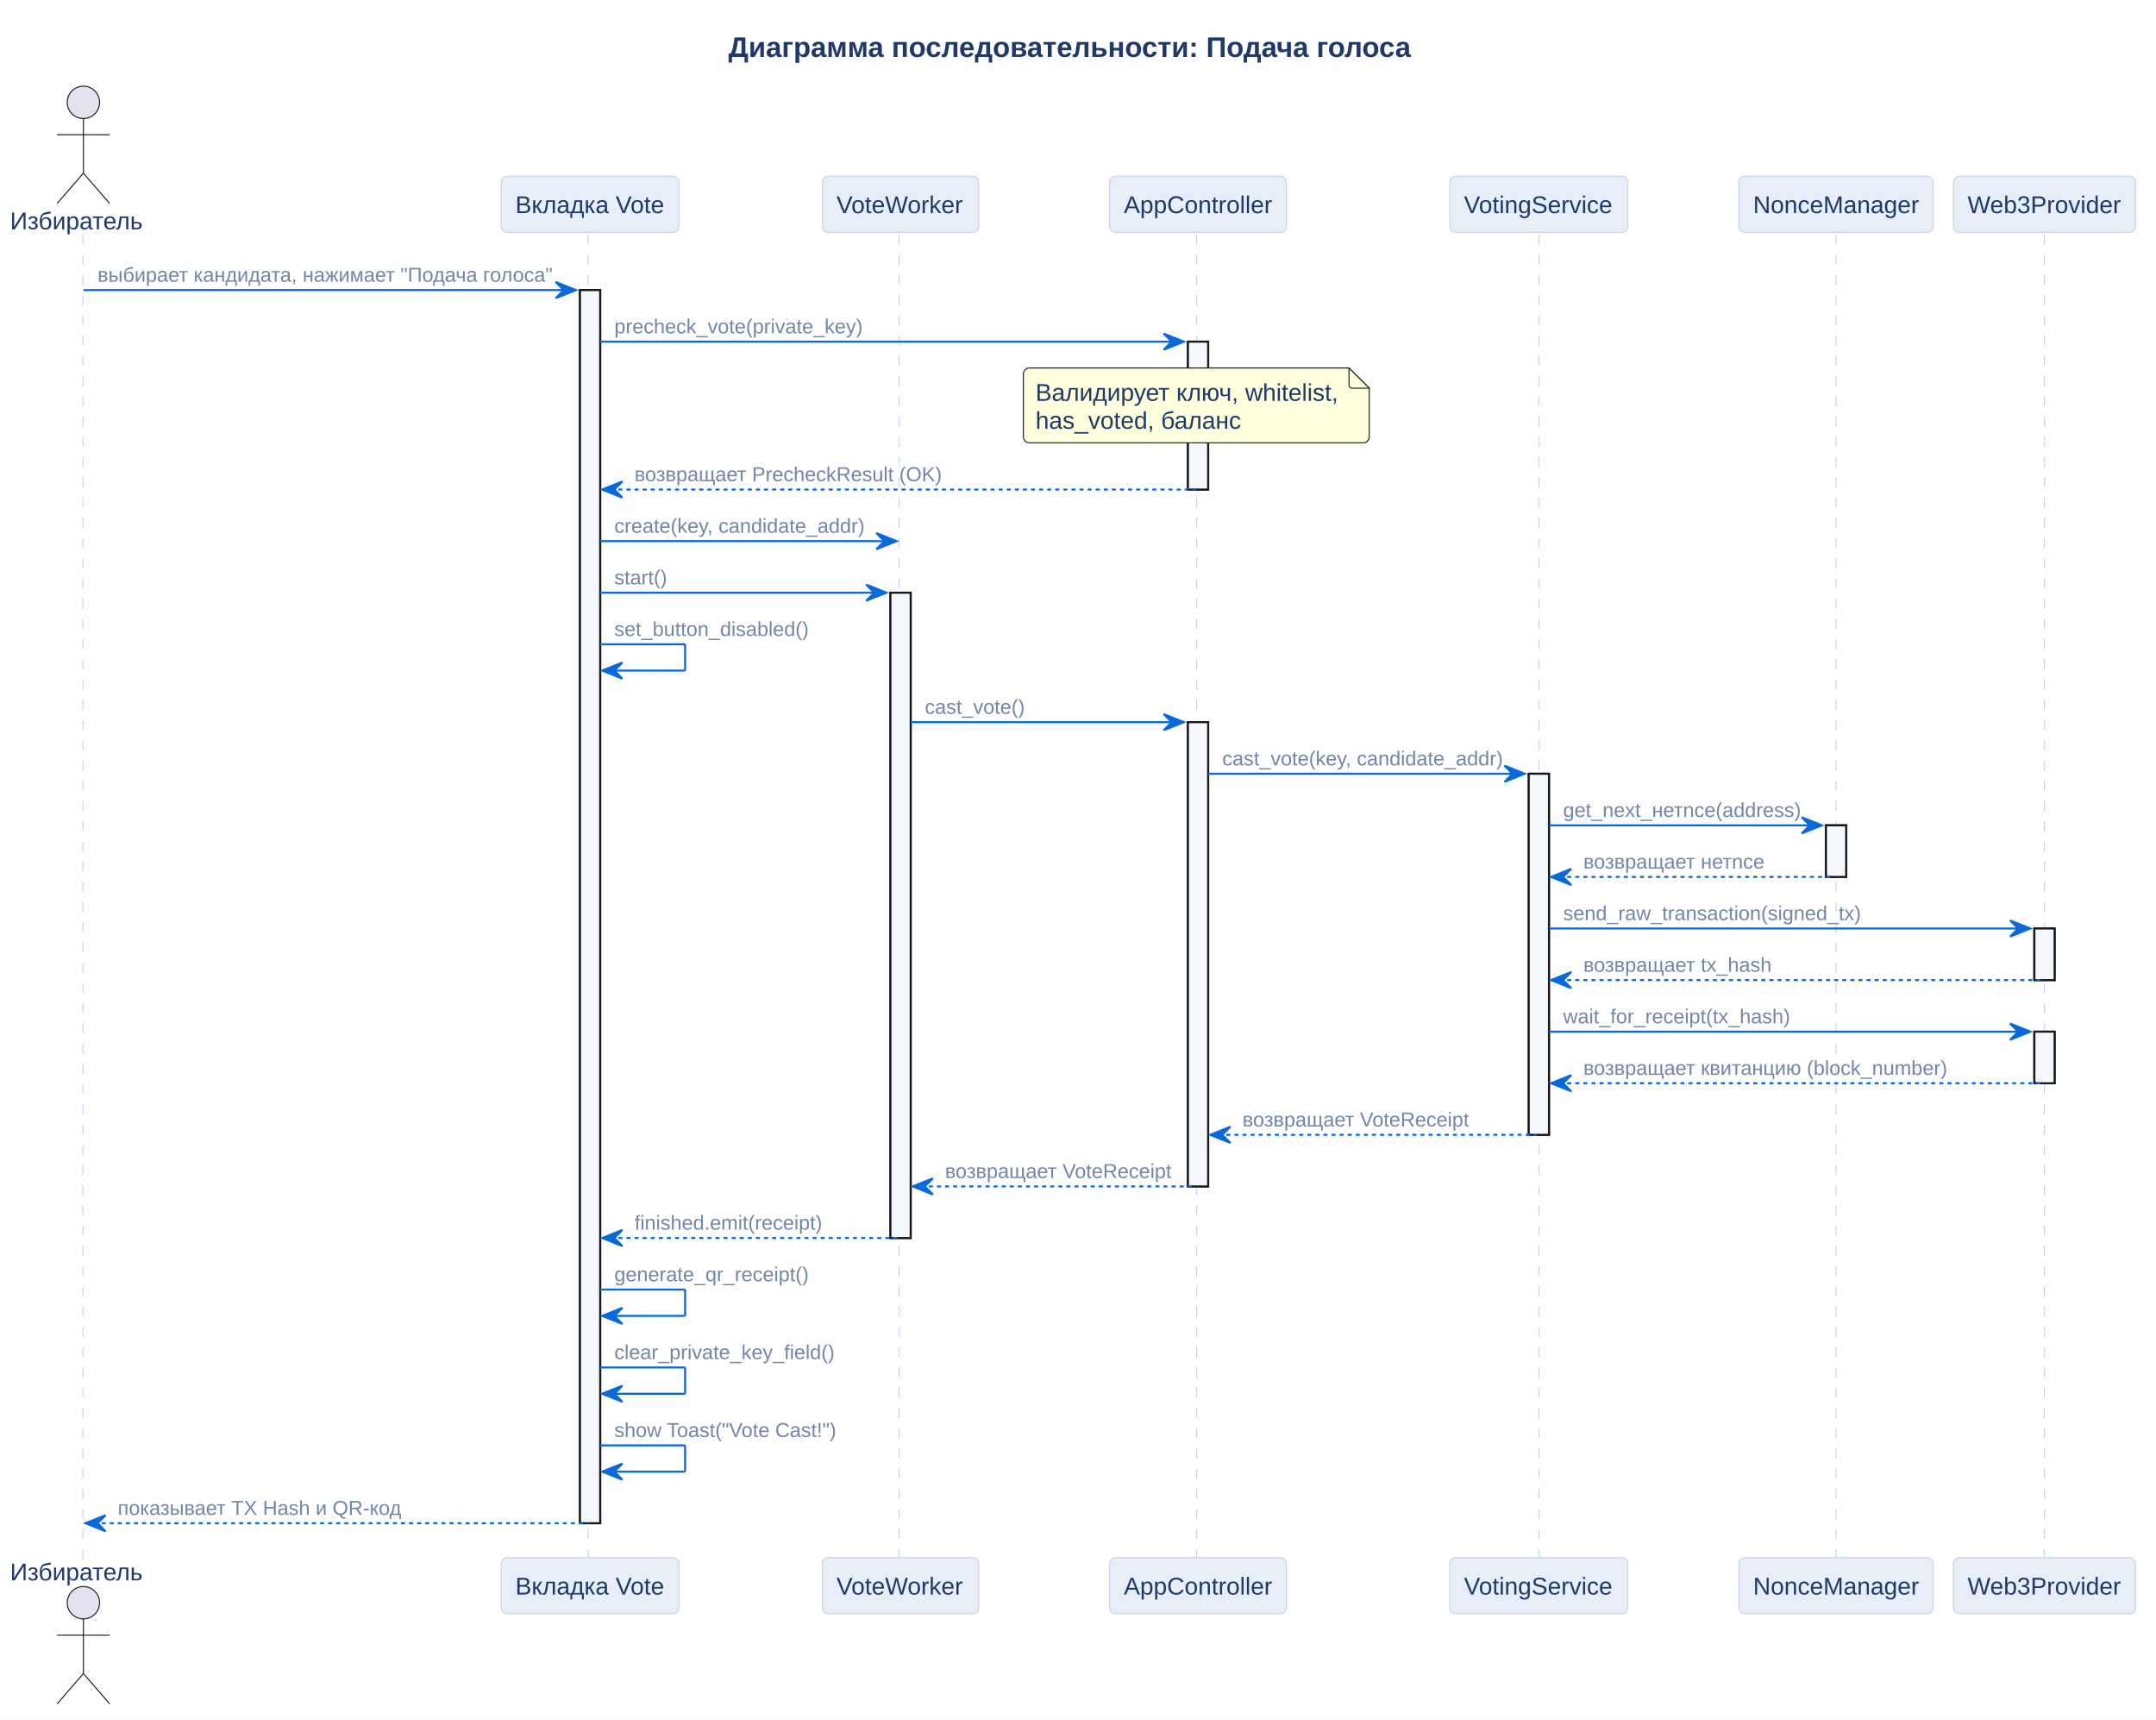
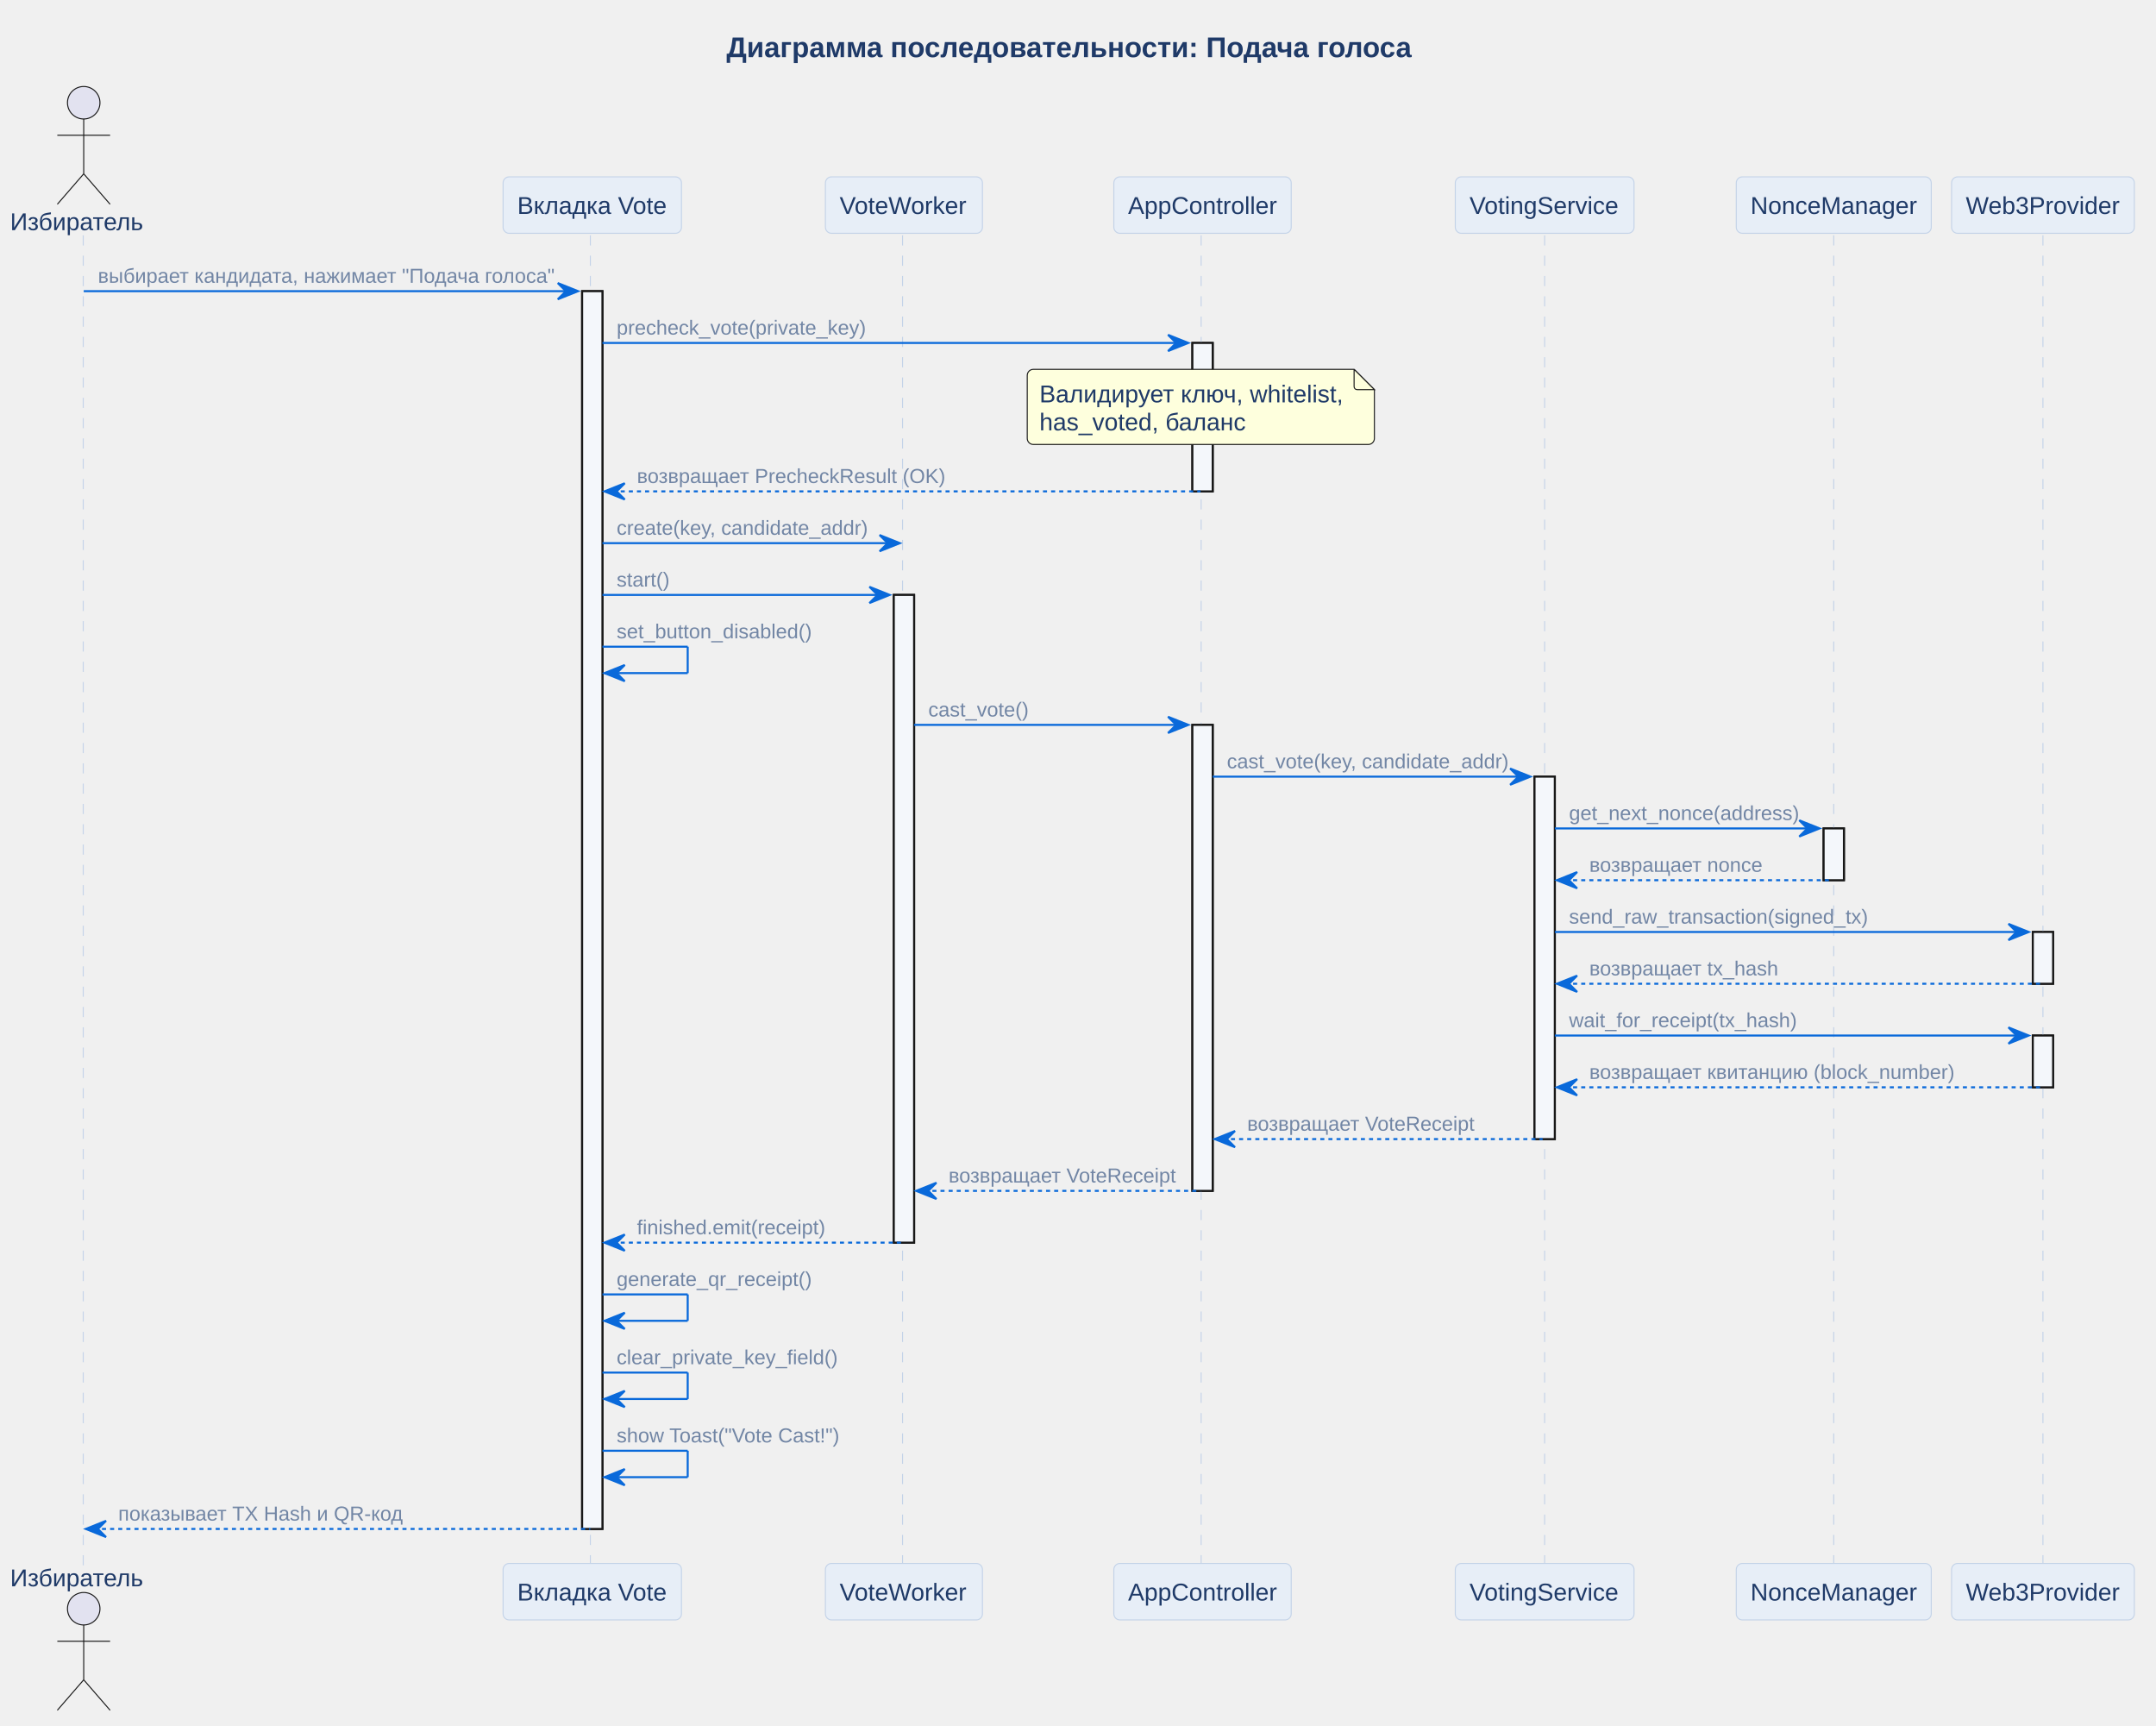
- <svg xmlns="http://www.w3.org/2000/svg" contentStyleType="text/css" data-diagram-type="SEQUENCE" height="850px" preserveAspectRatio="none" style="width:1066px;height:850px;background:#FFFFFF;" version="1.1" viewBox="0 0 1066 850" width="1066px" zoomAndPan="magnify">
-   <rect x="0" y="0" width="1066" height="850" fill="white" />
+ <svg xmlns="http://www.w3.org/2000/svg" contentStyleType="text/css" data-diagram-type="SEQUENCE" height="850px" preserveAspectRatio="none" style="width:1062px;height:850px;background:#FFFFFF;" version="1.1" viewBox="0 0 1062 850" width="1062px" zoomAndPan="magnify">
  <defs />
  <g>
    <g class="title" data-source-line="3">
-       <text fill="#1F3A68" font-family="Arial" font-size="14" font-weight="700" lengthAdjust="spacing" textLength="339.671" x="360.102" y="28.132">Диаграмма последовательности: Подача голоса</text>
+       <text fill="#1F3A68" font-family="Arial" font-size="14" font-weight="700" lengthAdjust="spacing" textLength="339.671" x="357.832" y="28.132">Диаграмма последовательности: Подача голоса</text>
    </g>
    <g>
      <rect fill="#F4F7FB" height="609.578" style="stroke:#181818;stroke-width:1;" width="10" x="286.746" y="143.397" />
    </g>
    <g>
      <rect fill="#F4F7FB" height="318.988" style="stroke:#181818;stroke-width:1;" width="10" x="440.263" y="292.99" />
    </g>
    <g>
      <rect fill="#F4F7FB" height="73.097" style="stroke:#181818;stroke-width:1;" width="10" x="587.344" y="168.895" />
    </g>
    <g>
      <rect fill="#F4F7FB" height="229.491" style="stroke:#181818;stroke-width:1;" width="10" x="587.344" y="356.988" />
    </g>
    <g>
      <rect fill="#F4F7FB" height="178.493" style="stroke:#181818;stroke-width:1;" width="10" x="755.87" y="382.487" />
    </g>
    <g>
-       <rect fill="#F4F7FB" height="25.499" style="stroke:#181818;stroke-width:1;" width="10" x="902.819" y="407.986" />
-     </g>
-     <g>
-       <rect fill="#F4F7FB" height="25.499" style="stroke:#181818;stroke-width:1;" width="10" x="1005.859" y="458.984" />
-     </g>
-     <g>
-       <rect fill="#F4F7FB" height="25.499" style="stroke:#181818;stroke-width:1;" width="10" x="1005.859" y="509.982" />
+       <rect fill="#F4F7FB" height="25.499" style="stroke:#181818;stroke-width:1;" width="10" x="898.278" y="407.986" />
+     </g>
+     <g>
+       <rect fill="#F4F7FB" height="25.499" style="stroke:#181818;stroke-width:1;" width="10" x="1001.318" y="458.984" />
+     </g>
+     <g>
+       <rect fill="#F4F7FB" height="25.499" style="stroke:#181818;stroke-width:1;" width="10" x="1001.318" y="509.982" />
    </g>
    <g class="participant-lifeline" data-entity-uid="part1" data-qualified-name="User" data-source-line="5" id="part1-lifeline">
      <g>
        <rect fill="#000000" fill-opacity="0" height="655.077" width="8" x="37.237" y="115.897" />
        <line style="stroke:#C4D3E8;stroke-width:0.5;stroke-dasharray:5,5;" x1="41" x2="41" y1="115.897" y2="770.975" />
      </g>
    </g>
    <g class="participant-lifeline" data-entity-uid="part2" data-qualified-name="UI" data-source-line="6" id="part2-lifeline">
      <g>
        <rect fill="#000000" fill-opacity="0" height="655.077" width="8" x="287.746" y="115.897" />
        <line style="stroke:#C4D3E8;stroke-width:0.5;stroke-dasharray:5,5;" x1="290.809" x2="290.809" y1="115.897" y2="770.975" />
      </g>
    </g>
    <g class="participant-lifeline" data-entity-uid="part3" data-qualified-name="Worker" data-source-line="7" id="part3-lifeline">
      <g>
        <rect fill="#000000" fill-opacity="0" height="655.077" width="8" x="441.263" y="115.897" />
        <line style="stroke:#C4D3E8;stroke-width:0.5;stroke-dasharray:5,5;" x1="444.587" x2="444.587" y1="115.897" y2="770.975" />
      </g>
    </g>
    <g class="participant-lifeline" data-entity-uid="part4" data-qualified-name="AC" data-source-line="8" id="part4-lifeline">
      <g>
        <rect fill="#000000" fill-opacity="0" height="655.077" width="8" x="588.344" y="115.897" />
        <line style="stroke:#C4D3E8;stroke-width:0.5;stroke-dasharray:5,5;" x1="591.658" x2="591.658" y1="115.897" y2="770.975" />
      </g>
    </g>
    <g class="participant-lifeline" data-entity-uid="part5" data-qualified-name="VS" data-source-line="9" id="part5-lifeline">
      <g>
        <rect fill="#000000" fill-opacity="0" height="655.077" width="8" x="756.87" y="115.897" />
        <line style="stroke:#C4D3E8;stroke-width:0.5;stroke-dasharray:5,5;" x1="760.851" x2="760.851" y1="115.897" y2="770.975" />
      </g>
    </g>
    <g class="participant-lifeline" data-entity-uid="part6" data-qualified-name="NM" data-source-line="10" id="part6-lifeline">
      <g>
-         <rect fill="#000000" fill-opacity="0" height="655.077" width="8" x="903.819" y="115.897" />
-         <line style="stroke:#C4D3E8;stroke-width:0.5;stroke-dasharray:5,5;" x1="907.795" x2="907.795" y1="115.897" y2="770.975" />
+         <rect fill="#000000" fill-opacity="0" height="655.077" width="8" x="899.278" y="115.897" />
+         <line style="stroke:#C4D3E8;stroke-width:0.5;stroke-dasharray:5,5;" x1="903.254" x2="903.254" y1="115.897" y2="770.975" />
      </g>
    </g>
    <g class="participant-lifeline" data-entity-uid="part7" data-qualified-name="WP" data-source-line="11" id="part7-lifeline">
      <g>
-         <rect fill="#000000" fill-opacity="0" height="655.077" width="8" x="1006.859" y="115.897" />
-         <line style="stroke:#C4D3E8;stroke-width:0.5;stroke-dasharray:5,5;" x1="1010.844" x2="1010.844" y1="115.897" y2="770.975" />
+         <rect fill="#000000" fill-opacity="0" height="655.077" width="8" x="1002.318" y="115.897" />
+         <line style="stroke:#C4D3E8;stroke-width:0.5;stroke-dasharray:5,5;" x1="1006.303" x2="1006.303" y1="115.897" y2="770.975" />
      </g>
    </g>
    <g class="participant participant-head" data-entity-uid="part1" data-qualified-name="User" data-source-line="5" id="part1-head">
      <text fill="#1F3A68" font-family="Arial" font-size="12" lengthAdjust="spacing" textLength="66.475" x="5" y="113.355">Избиратель</text>
      <ellipse cx="41.237" cy="50.599" fill="#E2E2F0" rx="8" ry="8" style="stroke:#181818;stroke-width:0.5;" />
      <path d="M41.237,58.599 L41.237,85.599 M28.237,66.599 L54.237,66.599 M41.237,85.599 L28.237,100.599 M41.237,85.599 L54.237,100.599" fill="none" style="stroke:#181818;stroke-width:0.5;" />
    </g>
    <g class="participant participant-tail" data-entity-uid="part1" data-qualified-name="User" data-source-line="5" id="part1-tail">
      <text fill="#1F3A68" font-family="Arial" font-size="12" lengthAdjust="spacing" textLength="66.475" x="5" y="781.231">Избиратель</text>
      <ellipse cx="41.237" cy="792.273" fill="#E2E2F0" rx="8" ry="8" style="stroke:#181818;stroke-width:0.5;" />
      <path d="M41.237,800.273 L41.237,827.273 M28.237,808.273 L54.237,808.273 M41.237,827.273 L28.237,842.273 M41.237,827.273 L54.237,842.273" fill="none" style="stroke:#181818;stroke-width:0.5;" />
    </g>
    <g class="participant participant-head" data-entity-uid="part2" data-qualified-name="UI" data-source-line="6" id="part2-head">
      <rect fill="#E7EEF7" height="27.799" rx="3" ry="3" style="stroke:#C4D3E8;stroke-width:0.5;" width="87.875" x="247.809" y="87.099" />
      <text fill="#1F3A68" font-family="Arial" font-size="12" lengthAdjust="spacing" textLength="73.875" x="254.809" y="105.355">Вкладка Vote</text>
    </g>
    <g class="participant participant-tail" data-entity-uid="part2" data-qualified-name="UI" data-source-line="6" id="part2-tail">
      <rect fill="#E7EEF7" height="27.799" rx="3" ry="3" style="stroke:#C4D3E8;stroke-width:0.5;" width="87.875" x="247.809" y="769.975" />
      <text fill="#1F3A68" font-family="Arial" font-size="12" lengthAdjust="spacing" textLength="73.875" x="254.809" y="788.231">Вкладка Vote</text>
    </g>
    <g class="participant participant-head" data-entity-uid="part3" data-qualified-name="Worker" data-source-line="7" id="part3-head">
      <rect fill="#E7EEF7" height="27.799" rx="3" ry="3" style="stroke:#C4D3E8;stroke-width:0.5;" width="77.352" x="406.587" y="87.099" />
      <text fill="#1F3A68" font-family="Arial" font-size="12" lengthAdjust="spacing" textLength="63.352" x="413.587" y="105.355">VoteWorker</text>
    </g>
    <g class="participant participant-tail" data-entity-uid="part3" data-qualified-name="Worker" data-source-line="7" id="part3-tail">
      <rect fill="#E7EEF7" height="27.799" rx="3" ry="3" style="stroke:#C4D3E8;stroke-width:0.5;" width="77.352" x="406.587" y="769.975" />
      <text fill="#1F3A68" font-family="Arial" font-size="12" lengthAdjust="spacing" textLength="63.352" x="413.587" y="788.231">VoteWorker</text>
    </g>
    <g class="participant participant-head" data-entity-uid="part4" data-qualified-name="AC" data-source-line="8" id="part4-head">
      <rect fill="#E7EEF7" height="27.799" rx="3" ry="3" style="stroke:#C4D3E8;stroke-width:0.5;" width="87.371" x="548.658" y="87.099" />
      <text fill="#1F3A68" font-family="Arial" font-size="12" lengthAdjust="spacing" textLength="73.371" x="555.658" y="105.355">AppController</text>
    </g>
    <g class="participant participant-tail" data-entity-uid="part4" data-qualified-name="AC" data-source-line="8" id="part4-tail">
      <rect fill="#E7EEF7" height="27.799" rx="3" ry="3" style="stroke:#C4D3E8;stroke-width:0.5;" width="87.371" x="548.658" y="769.975" />
      <text fill="#1F3A68" font-family="Arial" font-size="12" lengthAdjust="spacing" textLength="73.371" x="555.658" y="788.231">AppController</text>
    </g>
    <g class="participant participant-head" data-entity-uid="part5" data-qualified-name="VS" data-source-line="9" id="part5-head">
      <rect fill="#E7EEF7" height="27.799" rx="3" ry="3" style="stroke:#C4D3E8;stroke-width:0.5;" width="88.039" x="716.851" y="87.099" />
      <text fill="#1F3A68" font-family="Arial" font-size="12" lengthAdjust="spacing" textLength="74.039" x="723.851" y="105.355">VotingService</text>
    </g>
    <g class="participant participant-tail" data-entity-uid="part5" data-qualified-name="VS" data-source-line="9" id="part5-tail">
      <rect fill="#E7EEF7" height="27.799" rx="3" ry="3" style="stroke:#C4D3E8;stroke-width:0.5;" width="88.039" x="716.851" y="769.975" />
      <text fill="#1F3A68" font-family="Arial" font-size="12" lengthAdjust="spacing" textLength="74.039" x="723.851" y="788.231">VotingService</text>
    </g>
    <g class="participant participant-head" data-entity-uid="part6" data-qualified-name="NM" data-source-line="10" id="part6-head">
-       <rect fill="#E7EEF7" height="27.799" rx="3" ry="3" style="stroke:#C4D3E8;stroke-width:0.5;" width="96.049" x="859.795" y="87.099" />
-       <text fill="#1F3A68" font-family="Arial" font-size="12" lengthAdjust="spacing" textLength="82.049" x="866.795" y="105.355">NonceManager</text>
+       <rect fill="#E7EEF7" height="27.799" rx="3" ry="3" style="stroke:#C4D3E8;stroke-width:0.5;" width="96.049" x="855.254" y="87.099" />
+       <text fill="#1F3A68" font-family="Arial" font-size="12" lengthAdjust="spacing" textLength="82.049" x="862.254" y="105.355">NonceManager</text>
    </g>
    <g class="participant participant-tail" data-entity-uid="part6" data-qualified-name="NM" data-source-line="10" id="part6-tail">
-       <rect fill="#E7EEF7" height="27.799" rx="3" ry="3" style="stroke:#C4D3E8;stroke-width:0.5;" width="96.049" x="859.795" y="769.975" />
-       <text fill="#1F3A68" font-family="Arial" font-size="12" lengthAdjust="spacing" textLength="82.049" x="866.795" y="788.231">NonceManager</text>
+       <rect fill="#E7EEF7" height="27.799" rx="3" ry="3" style="stroke:#C4D3E8;stroke-width:0.5;" width="96.049" x="855.254" y="769.975" />
+       <text fill="#1F3A68" font-family="Arial" font-size="12" lengthAdjust="spacing" textLength="82.049" x="862.254" y="788.231">NonceManager</text>
    </g>
    <g class="participant participant-head" data-entity-uid="part7" data-qualified-name="WP" data-source-line="11" id="part7-head">
-       <rect fill="#E7EEF7" height="27.799" rx="3" ry="3" style="stroke:#C4D3E8;stroke-width:0.5;" width="90.031" x="965.844" y="87.099" />
-       <text fill="#1F3A68" font-family="Arial" font-size="12" lengthAdjust="spacing" textLength="76.031" x="972.844" y="105.355">Web3Provider</text>
+       <rect fill="#E7EEF7" height="27.799" rx="3" ry="3" style="stroke:#C4D3E8;stroke-width:0.5;" width="90.031" x="961.303" y="87.099" />
+       <text fill="#1F3A68" font-family="Arial" font-size="12" lengthAdjust="spacing" textLength="76.031" x="968.303" y="105.355">Web3Provider</text>
    </g>
    <g class="participant participant-tail" data-entity-uid="part7" data-qualified-name="WP" data-source-line="11" id="part7-tail">
-       <rect fill="#E7EEF7" height="27.799" rx="3" ry="3" style="stroke:#C4D3E8;stroke-width:0.5;" width="90.031" x="965.844" y="769.975" />
-       <text fill="#1F3A68" font-family="Arial" font-size="12" lengthAdjust="spacing" textLength="76.031" x="972.844" y="788.231">Web3Provider</text>
+       <rect fill="#E7EEF7" height="27.799" rx="3" ry="3" style="stroke:#C4D3E8;stroke-width:0.5;" width="90.031" x="961.303" y="769.975" />
+       <text fill="#1F3A68" font-family="Arial" font-size="12" lengthAdjust="spacing" textLength="76.031" x="968.303" y="788.231">Web3Provider</text>
    </g>
    <g>
      <rect fill="#F4F7FB" height="609.578" style="stroke:#181818;stroke-width:1;" width="10" x="286.746" y="143.397" />
    </g>
    <g>
      <rect fill="#F4F7FB" height="318.988" style="stroke:#181818;stroke-width:1;" width="10" x="440.263" y="292.99" />
    </g>
    <g>
      <rect fill="#F4F7FB" height="73.097" style="stroke:#181818;stroke-width:1;" width="10" x="587.344" y="168.895" />
    </g>
    <g>
      <rect fill="#F4F7FB" height="229.491" style="stroke:#181818;stroke-width:1;" width="10" x="587.344" y="356.988" />
    </g>
    <g>
      <rect fill="#F4F7FB" height="178.493" style="stroke:#181818;stroke-width:1;" width="10" x="755.87" y="382.487" />
    </g>
    <g>
-       <rect fill="#F4F7FB" height="25.499" style="stroke:#181818;stroke-width:1;" width="10" x="902.819" y="407.986" />
-     </g>
-     <g>
-       <rect fill="#F4F7FB" height="25.499" style="stroke:#181818;stroke-width:1;" width="10" x="1005.859" y="458.984" />
-     </g>
-     <g>
-       <rect fill="#F4F7FB" height="25.499" style="stroke:#181818;stroke-width:1;" width="10" x="1005.859" y="509.982" />
+       <rect fill="#F4F7FB" height="25.499" style="stroke:#181818;stroke-width:1;" width="10" x="898.278" y="407.986" />
+     </g>
+     <g>
+       <rect fill="#F4F7FB" height="25.499" style="stroke:#181818;stroke-width:1;" width="10" x="1001.318" y="458.984" />
+     </g>
+     <g>
+       <rect fill="#F4F7FB" height="25.499" style="stroke:#181818;stroke-width:1;" width="10" x="1001.318" y="509.982" />
    </g>
    <g class="message" data-entity-1="part1" data-entity-2="part2" data-source-line="13" id="msg1">
      <polygon fill="#0969DA" points="274.746,139.397,284.746,143.397,274.746,147.397,278.746,143.397" style="stroke:#0969DA;stroke-width:1;" />
      <line style="stroke:#0969DA;stroke-width:1;" x1="41.237" x2="280.746" y1="143.397" y2="143.397" />
      <text fill="#7286A5" font-family="Arial" font-size="10" lengthAdjust="spacing" textLength="226.509" x="48.237" y="139.277">выбирает кандидата, нажимает "Подача голоса"</text>
    </g>
    <g class="message" data-entity-1="part2" data-entity-2="part4" data-source-line="15" id="msg2">
      <polygon fill="#0969DA" points="575.344,164.895,585.344,168.895,575.344,172.895,579.344,168.895" style="stroke:#0969DA;stroke-width:1;" />
      <line style="stroke:#0969DA;stroke-width:1;" x1="296.746" x2="581.344" y1="168.895" y2="168.895" />
      <text fill="#7286A5" font-family="Arial" font-size="10" lengthAdjust="spacing" textLength="122.837" x="303.746" y="164.776">precheck_vote(private_key)</text>
    </g>
    <path d="M506,184.895 L506,215.895 A3,3 0 0 0 509,218.895 L674,218.895 A3,3 0 0 0 677,215.895 L677,191.895 L667,181.895 L509,181.895 A3,3 0 0 0 506,184.895" fill="#FEFFDD" style="stroke:#181818;stroke-width:0.5;" />
    <path d="M667,181.895 L667,190.395 A1.5,1.5 0 0 0 668.5,191.895 L677,191.895 L667,181.895" fill="#FEFFDD" style="stroke:#181818;stroke-width:0.5;" />
    <text fill="#1F3A68" font-family="Arial" font-size="12" lengthAdjust="spacing" textLength="150.451" x="512" y="198.151">Валидирует ключ, whitelist,</text>
    <text fill="#1F3A68" font-family="Arial" font-size="12" lengthAdjust="spacing" textLength="101.894" x="512" y="211.95">has_voted, баланс</text>
    <g class="message" data-entity-1="part4" data-entity-2="part2" data-source-line="18" id="msg3">
      <polygon fill="#0969DA" points="307.746,237.992,297.746,241.992,307.746,245.992,303.746,241.992" style="stroke:#0969DA;stroke-width:1;" />
      <line style="stroke:#0969DA;stroke-width:1;stroke-dasharray:2,2;" x1="301.746" x2="591.344" y1="241.992" y2="241.992" />
      <text fill="#7286A5" font-family="Arial" font-size="10" lengthAdjust="spacing" textLength="152.519" x="313.746" y="237.873">возвращает PrecheckResult (OK)</text>
    </g>
    <g class="message" data-entity-1="part2" data-entity-2="part3" data-source-line="21" id="msg4">
      <polygon fill="#0969DA" points="433.263,263.491,443.263,267.491,433.263,271.491,437.263,267.491" style="stroke:#0969DA;stroke-width:1;" />
      <line style="stroke:#0969DA;stroke-width:1;" x1="296.746" x2="439.263" y1="267.491" y2="267.491" />
      <text fill="#7286A5" font-family="Arial" font-size="10" lengthAdjust="spacing" textLength="124.517" x="303.746" y="263.372">create(key, candidate_addr)</text>
    </g>
    <g class="message" data-entity-1="part2" data-entity-2="part3" data-source-line="22" id="msg5">
      <polygon fill="#0969DA" points="428.263,288.99,438.263,292.99,428.263,296.99,432.263,292.99" style="stroke:#0969DA;stroke-width:1;" />
      <line style="stroke:#0969DA;stroke-width:1;" x1="296.746" x2="434.263" y1="292.99" y2="292.99" />
      <text fill="#7286A5" font-family="Arial" font-size="10" lengthAdjust="spacing" textLength="26.108" x="303.746" y="288.871">start()</text>
    </g>
    <g class="message" data-entity-1="part2" data-entity-2="part2" data-source-line="24" id="msg6">
      <line style="stroke:#0969DA;stroke-width:1;" x1="296.746" x2="338.746" y1="318.489" y2="318.489" />
      <line style="stroke:#0969DA;stroke-width:1;" x1="338.746" x2="338.746" y1="318.489" y2="331.489" />
      <line style="stroke:#0969DA;stroke-width:1;" x1="297.746" x2="338.746" y1="331.489" y2="331.489" />
      <polygon fill="#0969DA" points="307.746,327.489,297.746,331.489,307.746,335.489,303.746,331.489" style="stroke:#0969DA;stroke-width:1;" />
      <text fill="#7286A5" font-family="Arial" font-size="10" lengthAdjust="spacing" textLength="96.177" x="303.746" y="314.37">set_button_disabled()</text>
    </g>
    <g class="message" data-entity-1="part3" data-entity-2="part4" data-source-line="26" id="msg7">
      <polygon fill="#0969DA" points="575.344,352.988,585.344,356.988,575.344,360.988,579.344,356.988" style="stroke:#0969DA;stroke-width:1;" />
      <line style="stroke:#0969DA;stroke-width:1;" x1="450.263" x2="581.344" y1="356.988" y2="356.988" />
      <text fill="#7286A5" font-family="Arial" font-size="10" lengthAdjust="spacing" textLength="49.463" x="457.263" y="352.869">cast_vote()</text>
    </g>
    <g class="message" data-entity-1="part4" data-entity-2="part5" data-source-line="28" id="msg8">
      <polygon fill="#0969DA" points="743.87,378.487,753.87,382.487,743.87,386.487,747.87,382.487" style="stroke:#0969DA;stroke-width:1;" />
      <line style="stroke:#0969DA;stroke-width:1;" x1="597.344" x2="749.87" y1="382.487" y2="382.487" />
      <text fill="#7286A5" font-family="Arial" font-size="10" lengthAdjust="spacing" textLength="139.526" x="604.344" y="378.368">cast_vote(key, candidate_addr)</text>
    </g>
    <g class="message" data-entity-1="part5" data-entity-2="part6" data-source-line="30" id="msg9">
-       <polygon fill="#0969DA" points="890.819,403.986,900.819,407.986,890.819,411.986,894.819,407.986" style="stroke:#0969DA;stroke-width:1;" />
-       <line style="stroke:#0969DA;stroke-width:1;" x1="765.87" x2="896.819" y1="407.986" y2="407.986" />
-       <text fill="#7286A5" font-family="Arial" font-size="10" lengthAdjust="spacing" textLength="117.949" x="772.87" y="403.867">get_next_нетnce(address)</text>
+       <polygon fill="#0969DA" points="886.278,403.986,896.278,407.986,886.278,411.986,890.278,407.986" style="stroke:#0969DA;stroke-width:1;" />
+       <line style="stroke:#0969DA;stroke-width:1;" x1="765.87" x2="892.278" y1="407.986" y2="407.986" />
+       <text fill="#7286A5" font-family="Arial" font-size="10" lengthAdjust="spacing" textLength="113.408" x="772.87" y="403.867">get_next_nonce(address)</text>
    </g>
    <g class="message" data-entity-1="part6" data-entity-2="part5" data-source-line="32" id="msg10">
      <polygon fill="#0969DA" points="776.87,429.485,766.87,433.485,776.87,437.485,772.87,433.485" style="stroke:#0969DA;stroke-width:1;" />
-       <line style="stroke:#0969DA;stroke-width:1;stroke-dasharray:2,2;" x1="770.87" x2="906.819" y1="433.485" y2="433.485" />
-       <text fill="#7286A5" font-family="Arial" font-size="10" lengthAdjust="spacing" textLength="90.391" x="782.87" y="429.366">возвращает нетnce</text>
+       <line style="stroke:#0969DA;stroke-width:1;stroke-dasharray:2,2;" x1="770.87" x2="902.278" y1="433.485" y2="433.485" />
+       <text fill="#7286A5" font-family="Arial" font-size="10" lengthAdjust="spacing" textLength="85.85" x="782.87" y="429.366">возвращает nonce</text>
    </g>
    <g class="message" data-entity-1="part5" data-entity-2="part7" data-source-line="34" id="msg11">
-       <polygon fill="#0969DA" points="993.859,454.984,1003.859,458.984,993.859,462.984,997.859,458.984" style="stroke:#0969DA;stroke-width:1;" />
-       <line style="stroke:#0969DA;stroke-width:1;" x1="765.87" x2="999.859" y1="458.984" y2="458.984" />
+       <polygon fill="#0969DA" points="989.318,454.984,999.318,458.984,989.318,462.984,993.318,458.984" style="stroke:#0969DA;stroke-width:1;" />
+       <line style="stroke:#0969DA;stroke-width:1;" x1="765.87" x2="995.318" y1="458.984" y2="458.984" />
      <text fill="#7286A5" font-family="Arial" font-size="10" lengthAdjust="spacing" textLength="147.305" x="772.87" y="454.865">send_raw_transaction(signed_tx)</text>
    </g>
    <g class="message" data-entity-1="part7" data-entity-2="part5" data-source-line="36" id="msg12">
      <polygon fill="#0969DA" points="776.87,480.483,766.87,484.483,776.87,488.483,772.87,484.483" style="stroke:#0969DA;stroke-width:1;" />
-       <line style="stroke:#0969DA;stroke-width:1;stroke-dasharray:2,2;" x1="770.87" x2="1009.859" y1="484.483" y2="484.483" />
+       <line style="stroke:#0969DA;stroke-width:1;stroke-dasharray:2,2;" x1="770.87" x2="1005.318" y1="484.483" y2="484.483" />
      <text fill="#7286A5" font-family="Arial" font-size="10" lengthAdjust="spacing" textLength="93.628" x="782.87" y="480.364">возвращает tx_hash</text>
    </g>
    <g class="message" data-entity-1="part5" data-entity-2="part7" data-source-line="38" id="msg13">
-       <polygon fill="#0969DA" points="993.859,505.982,1003.859,509.982,993.859,513.982,997.859,509.982" style="stroke:#0969DA;stroke-width:1;" />
-       <line style="stroke:#0969DA;stroke-width:1;" x1="765.87" x2="999.859" y1="509.982" y2="509.982" />
+       <polygon fill="#0969DA" points="989.318,505.982,999.318,509.982,989.318,513.982,993.318,509.982" style="stroke:#0969DA;stroke-width:1;" />
+       <line style="stroke:#0969DA;stroke-width:1;" x1="765.87" x2="995.318" y1="509.982" y2="509.982" />
      <text fill="#7286A5" font-family="Arial" font-size="10" lengthAdjust="spacing" textLength="112.275" x="772.87" y="505.863">wait_for_receipt(tx_hash)</text>
    </g>
    <g class="message" data-entity-1="part7" data-entity-2="part5" data-source-line="40" id="msg14">
      <polygon fill="#0969DA" points="776.87,531.481,766.87,535.481,776.87,539.481,772.87,535.481" style="stroke:#0969DA;stroke-width:1;" />
-       <line style="stroke:#0969DA;stroke-width:1;stroke-dasharray:2,2;" x1="770.87" x2="1009.859" y1="535.481" y2="535.481" />
+       <line style="stroke:#0969DA;stroke-width:1;stroke-dasharray:2,2;" x1="770.87" x2="1005.318" y1="535.481" y2="535.481" />
      <text fill="#7286A5" font-family="Arial" font-size="10" lengthAdjust="spacing" textLength="180.606" x="782.87" y="531.362">возвращает квитанцию (block_number)</text>
    </g>
    <g class="message" data-entity-1="part5" data-entity-2="part4" data-source-line="42" id="msg15">
      <polygon fill="#0969DA" points="608.344,556.981,598.344,560.981,608.344,564.981,604.344,560.981" style="stroke:#0969DA;stroke-width:1;" />
      <line style="stroke:#0969DA;stroke-width:1;stroke-dasharray:2,2;" x1="602.344" x2="759.87" y1="560.981" y2="560.981" />
      <text fill="#7286A5" font-family="Arial" font-size="10" lengthAdjust="spacing" textLength="113.081" x="614.344" y="556.861">возвращает VoteReceipt</text>
    </g>
    <g class="message" data-entity-1="part4" data-entity-2="part3" data-source-line="44" id="msg16">
      <polygon fill="#0969DA" points="461.263,582.48,451.263,586.48,461.263,590.48,457.263,586.48" style="stroke:#0969DA;stroke-width:1;" />
      <line style="stroke:#0969DA;stroke-width:1;stroke-dasharray:2,2;" x1="455.263" x2="591.344" y1="586.48" y2="586.48" />
      <text fill="#7286A5" font-family="Arial" font-size="10" lengthAdjust="spacing" textLength="113.081" x="467.263" y="582.36">возвращает VoteReceipt</text>
    </g>
    <g class="message" data-entity-1="part3" data-entity-2="part2" data-source-line="47" id="msg17">
      <polygon fill="#0969DA" points="307.746,607.979,297.746,611.979,307.746,615.979,303.746,611.979" style="stroke:#0969DA;stroke-width:1;" />
      <line style="stroke:#0969DA;stroke-width:1;stroke-dasharray:2,2;" x1="301.746" x2="444.263" y1="611.979" y2="611.979" />
      <text fill="#7286A5" font-family="Arial" font-size="10" lengthAdjust="spacing" textLength="92.812" x="313.746" y="607.859">finished.emit(receipt)</text>
    </g>
    <g class="message" data-entity-1="part2" data-entity-2="part2" data-source-line="49" id="msg18">
      <line style="stroke:#0969DA;stroke-width:1;" x1="296.746" x2="338.746" y1="637.477" y2="637.477" />
      <line style="stroke:#0969DA;stroke-width:1;" x1="338.746" x2="338.746" y1="637.477" y2="650.477" />
      <line style="stroke:#0969DA;stroke-width:1;" x1="297.746" x2="338.746" y1="650.477" y2="650.477" />
      <polygon fill="#0969DA" points="307.746,646.477,297.746,650.477,307.746,654.477,303.746,650.477" style="stroke:#0969DA;stroke-width:1;" />
      <text fill="#7286A5" font-family="Arial" font-size="10" lengthAdjust="spacing" textLength="96.167" x="303.746" y="633.358">generate_qr_receipt()</text>
    </g>
    <g class="message" data-entity-1="part2" data-entity-2="part2" data-source-line="50" id="msg19">
      <line style="stroke:#0969DA;stroke-width:1;" x1="296.746" x2="338.746" y1="675.977" y2="675.977" />
      <line style="stroke:#0969DA;stroke-width:1;" x1="338.746" x2="338.746" y1="675.977" y2="688.977" />
      <line style="stroke:#0969DA;stroke-width:1;" x1="297.746" x2="338.746" y1="688.977" y2="688.977" />
      <polygon fill="#0969DA" points="307.746,684.977,297.746,688.977,307.746,692.977,303.746,688.977" style="stroke:#0969DA;stroke-width:1;" />
      <text fill="#7286A5" font-family="Arial" font-size="10" lengthAdjust="spacing" textLength="108.94" x="303.746" y="671.857">clear_private_key_field()</text>
    </g>
    <g class="message" data-entity-1="part2" data-entity-2="part2" data-source-line="51" id="msg20">
      <line style="stroke:#0969DA;stroke-width:1;" x1="296.746" x2="338.746" y1="714.476" y2="714.476" />
      <line style="stroke:#0969DA;stroke-width:1;" x1="338.746" x2="338.746" y1="714.476" y2="727.476" />
      <line style="stroke:#0969DA;stroke-width:1;" x1="297.746" x2="338.746" y1="727.476" y2="727.476" />
      <polygon fill="#0969DA" points="307.746,723.476,297.746,727.476,307.746,731.476,303.746,727.476" style="stroke:#0969DA;stroke-width:1;" />
      <text fill="#7286A5" font-family="Arial" font-size="10" lengthAdjust="spacing" textLength="111.582" x="303.746" y="710.356">show Toast("Vote Cast!")</text>
    </g>
    <g class="message" data-entity-1="part2" data-entity-2="part1" data-source-line="52" id="msg21">
      <polygon fill="#0969DA" points="52.237,748.975,42.237,752.975,52.237,756.975,48.237,752.975" style="stroke:#0969DA;stroke-width:1;" />
      <line style="stroke:#0969DA;stroke-width:1;stroke-dasharray:2,2;" x1="46.237" x2="290.746" y1="752.975" y2="752.975" />
      <text fill="#7286A5" font-family="Arial" font-size="10" lengthAdjust="spacing" textLength="140.625" x="58.237" y="748.856">показывает TX Hash и QR-код</text>
    </g>
  </g>
</svg>
